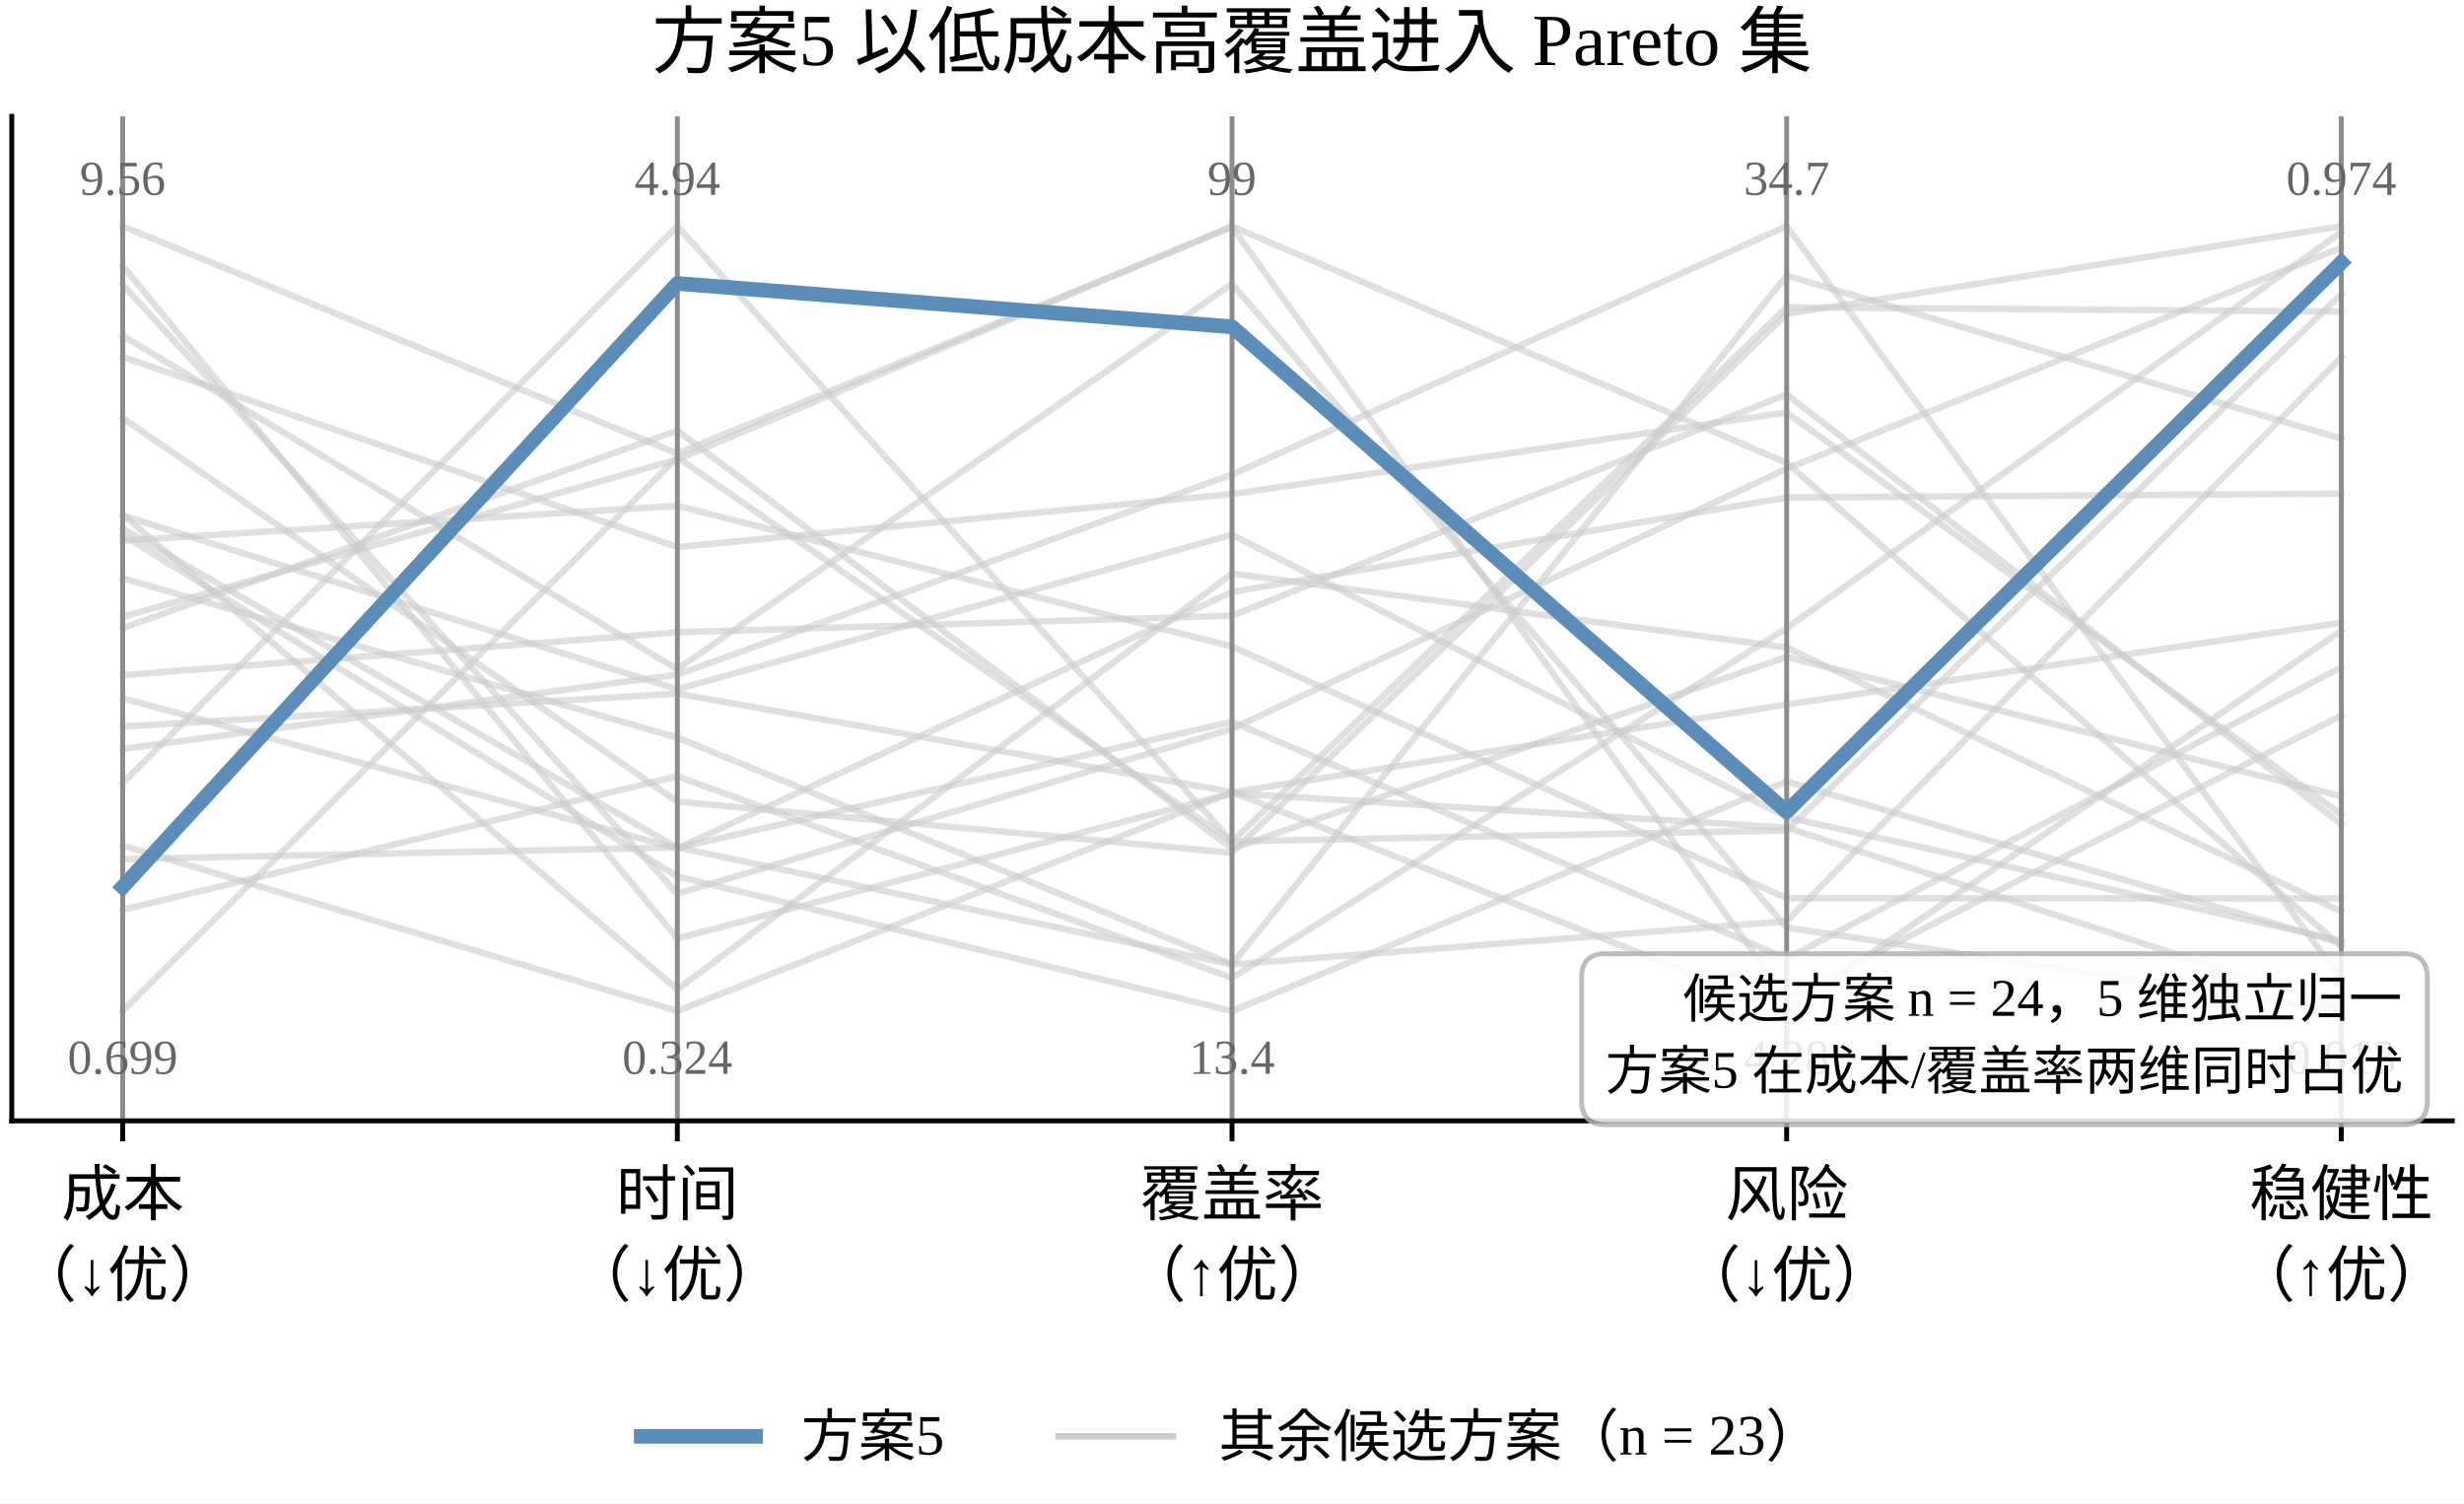
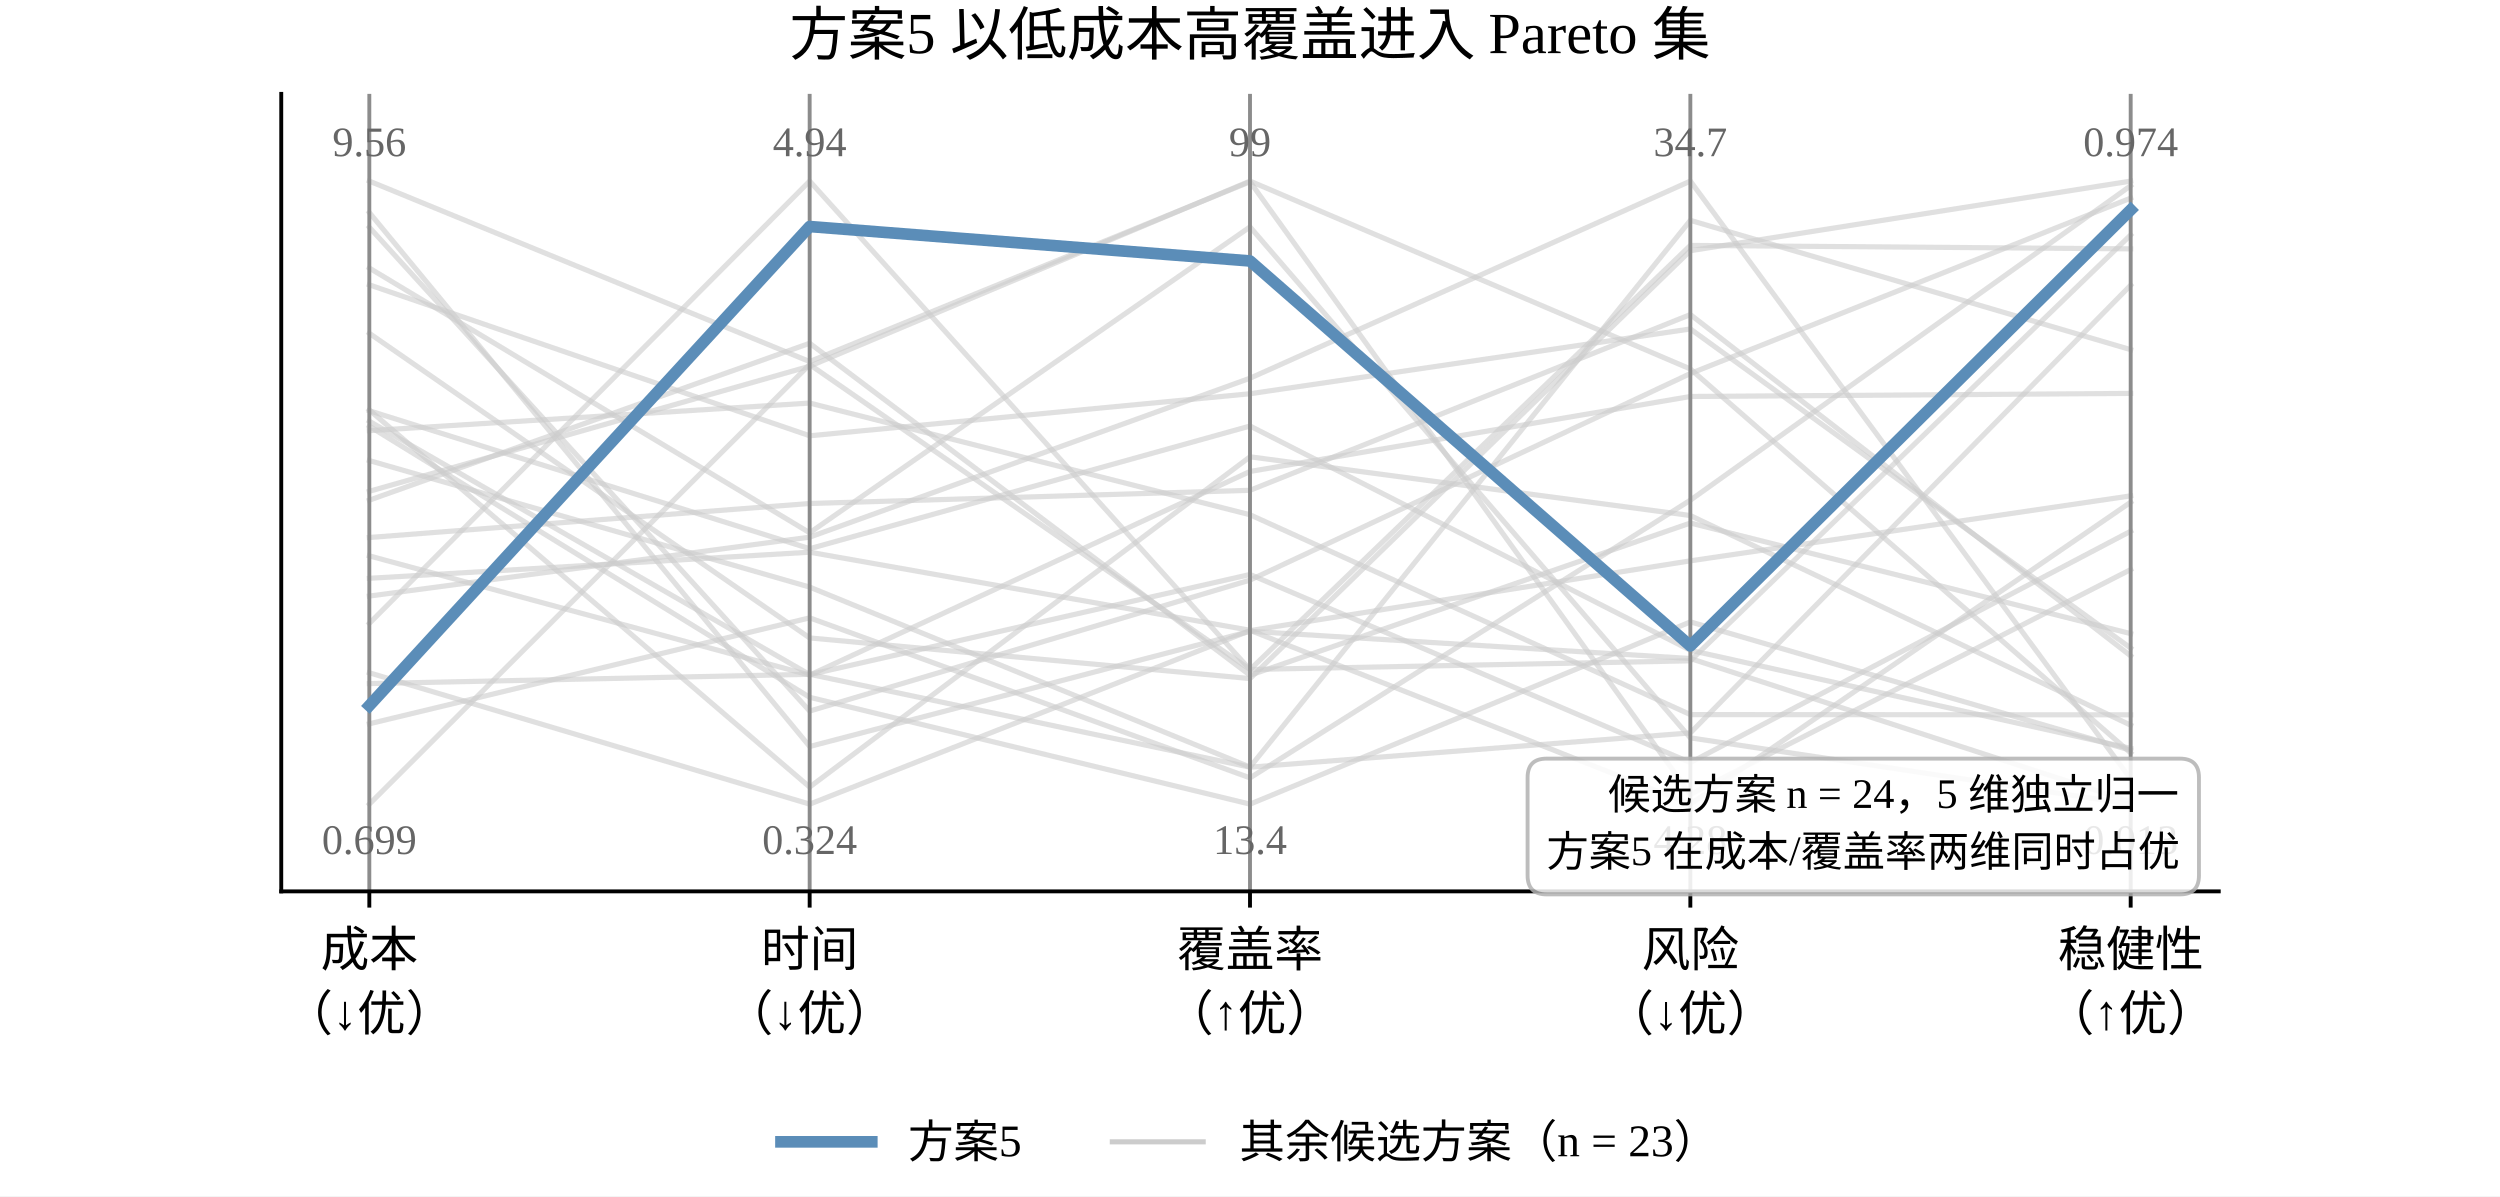
- <svg xmlns="http://www.w3.org/2000/svg" xmlns:xlink="http://www.w3.org/1999/xlink" width="301.652pt" height="184.033pt" viewBox="0 0 301.652 184.033" version="1.1">
+ <svg xmlns="http://www.w3.org/2000/svg" xmlns:xlink="http://www.w3.org/1999/xlink" width="385.512pt" height="184.468pt" viewBox="0 0 385.512 184.468" version="1.1">
  <defs>
    <style type="text/css">*{stroke-linejoin: round; stroke-linecap: butt}</style>
  </defs>
  <g id="figure_1">
    <g id="patch_1">
-       <path d="M 0 184.033  L 301.652 184.033  L 301.652 0  L 0 0  z " style="fill: #ffffff" />
+       <path d="M 0 184.468  L 385.512 184.468  L 385.512 0  L 0 0  z " style="fill: #ffffff" />
    </g>
    <g id="axes_1">
      <g id="patch_2">
-         <path d="M 1.44 137.223  L 300.212 137.223  L 300.212 14.245  L 1.44 14.245  z " style="fill: #ffffff" />
+         <path d="M 43.37 137.453  L 342.142 137.453  L 342.142 14.475  L 43.37 14.475  z " style="fill: #ffffff" />
      </g>
      <g id="matplotlib.axis_1">
        <g id="xtick_1">
          <g id="line2d_1">
            <defs>
-               <path id="m82b18d3675" d="M 0 0  L 0 2.5  " style="stroke: #000000; stroke-width: 0.6" />
+               <path id="mc1e0d11382" d="M 0 0  L 0 2.5  " style="stroke: #000000; stroke-width: 0.6" />
            </defs>
            <g>
-               <use xlink:href="#m82b18d3675" x="15.021" y="137.223" style="stroke: #000000; stroke-width: 0.6" />
+               <use xlink:href="#mc1e0d11382" x="56.951" y="137.453" style="stroke: #000000; stroke-width: 0.6" />
            </g>
          </g>
          <g id="text_1">
-             <text style="font-size: 7.5px; font-family: 'Times New Roman', 'STIXGeneral', 'DejaVu Serif', 'Source Han Serif SC', 'SimSun', 'STSong', 'SimHei', 'Microsoft YaHei'" transform="translate(7.52053 148.7965)">成本</text>
-             <text style="font-size: 7.5px; font-family: 'Times New Roman', 'STIXGeneral', 'DejaVu Serif', 'Source Han Serif SC', 'SimSun', 'STSong', 'SimHei', 'Microsoft YaHei'" transform="translate(1.89553 158.7036)">（↓优）</text>
+             <text style="font-size: 7.5px; font-family: 'Times New Roman', 'STIXGeneral', 'DejaVu Serif', 'Source Han Serif SC', 'SimSun', 'STSong', 'SimHei', 'Microsoft YaHei'" transform="translate(49.45061 149.0267)">成本</text>
+             <text style="font-size: 7.5px; font-family: 'Times New Roman', 'STIXGeneral', 'DejaVu Serif', 'Source Han Serif SC', 'SimSun', 'STSong', 'SimHei', 'Microsoft YaHei'" transform="translate(43.82561 158.9337)">（↓优）</text>
          </g>
        </g>
        <g id="xtick_2">
          <g id="line2d_2">
            <g>
-               <use xlink:href="#m82b18d3675" x="82.923" y="137.223" style="stroke: #000000; stroke-width: 0.6" />
+               <use xlink:href="#mc1e0d11382" x="124.853" y="137.453" style="stroke: #000000; stroke-width: 0.6" />
            </g>
          </g>
          <g id="text_2">
-             <text style="font-size: 7.5px; font-family: 'Times New Roman', 'STIXGeneral', 'DejaVu Serif', 'Source Han Serif SC', 'SimSun', 'STSong', 'SimHei', 'Microsoft YaHei'" transform="translate(75.42318 148.7895)">时间</text>
-             <text style="font-size: 7.5px; font-family: 'Times New Roman', 'STIXGeneral', 'DejaVu Serif', 'Source Han Serif SC', 'SimSun', 'STSong', 'SimHei', 'Microsoft YaHei'" transform="translate(69.79818 158.6965)">（↓优）</text>
+             <text style="font-size: 7.5px; font-family: 'Times New Roman', 'STIXGeneral', 'DejaVu Serif', 'Source Han Serif SC', 'SimSun', 'STSong', 'SimHei', 'Microsoft YaHei'" transform="translate(117.3533 149.0197)">时间</text>
+             <text style="font-size: 7.5px; font-family: 'Times New Roman', 'STIXGeneral', 'DejaVu Serif', 'Source Han Serif SC', 'SimSun', 'STSong', 'SimHei', 'Microsoft YaHei'" transform="translate(111.7283 158.9267)">（↓优）</text>
          </g>
        </g>
        <g id="xtick_3">
          <g id="line2d_3">
            <g>
-               <use xlink:href="#m82b18d3675" x="150.826" y="137.223" style="stroke: #000000; stroke-width: 0.6" />
+               <use xlink:href="#mc1e0d11382" x="192.756" y="137.453" style="stroke: #000000; stroke-width: 0.6" />
            </g>
          </g>
          <g id="text_3">
-             <text style="font-size: 7.5px; font-family: 'Times New Roman', 'STIXGeneral', 'DejaVu Serif', 'Source Han Serif SC', 'SimSun', 'STSong', 'SimHei', 'Microsoft YaHei'" transform="translate(139.5758 148.7965)">覆盖率</text>
-             <text style="font-size: 7.5px; font-family: 'Times New Roman', 'STIXGeneral', 'DejaVu Serif', 'Source Han Serif SC', 'SimSun', 'STSong', 'SimHei', 'Microsoft YaHei'" transform="translate(137.7008 158.7036)">（↑优）</text>
+             <text style="font-size: 7.5px; font-family: 'Times New Roman', 'STIXGeneral', 'DejaVu Serif', 'Source Han Serif SC', 'SimSun', 'STSong', 'SimHei', 'Microsoft YaHei'" transform="translate(181.5059 149.0267)">覆盖率</text>
+             <text style="font-size: 7.5px; font-family: 'Times New Roman', 'STIXGeneral', 'DejaVu Serif', 'Source Han Serif SC', 'SimSun', 'STSong', 'SimHei', 'Microsoft YaHei'" transform="translate(179.6309 158.9337)">（↑优）</text>
          </g>
        </g>
        <g id="xtick_4">
          <g id="line2d_4">
            <g>
-               <use xlink:href="#m82b18d3675" x="218.728" y="137.223" style="stroke: #000000; stroke-width: 0.6" />
+               <use xlink:href="#mc1e0d11382" x="260.659" y="137.453" style="stroke: #000000; stroke-width: 0.6" />
            </g>
          </g>
          <g id="text_4">
-             <text style="font-size: 7.5px; font-family: 'Times New Roman', 'STIXGeneral', 'DejaVu Serif', 'Source Han Serif SC', 'SimSun', 'STSong', 'SimHei', 'Microsoft YaHei'" transform="translate(211.2285 148.8258)">风险</text>
-             <text style="font-size: 7.5px; font-family: 'Times New Roman', 'STIXGeneral', 'DejaVu Serif', 'Source Han Serif SC', 'SimSun', 'STSong', 'SimHei', 'Microsoft YaHei'" transform="translate(205.6035 158.7329)">（↓优）</text>
+             <text style="font-size: 7.5px; font-family: 'Times New Roman', 'STIXGeneral', 'DejaVu Serif', 'Source Han Serif SC', 'SimSun', 'STSong', 'SimHei', 'Microsoft YaHei'" transform="translate(253.1586 149.056)">风险</text>
+             <text style="font-size: 7.5px; font-family: 'Times New Roman', 'STIXGeneral', 'DejaVu Serif', 'Source Han Serif SC', 'SimSun', 'STSong', 'SimHei', 'Microsoft YaHei'" transform="translate(247.5336 158.963)">（↓优）</text>
          </g>
        </g>
        <g id="xtick_5">
          <g id="line2d_5">
            <g>
-               <use xlink:href="#m82b18d3675" x="286.631" y="137.223" style="stroke: #000000; stroke-width: 0.6" />
+               <use xlink:href="#mc1e0d11382" x="328.561" y="137.453" style="stroke: #000000; stroke-width: 0.6" />
            </g>
          </g>
          <g id="text_5">
-             <text style="font-size: 7.5px; font-family: 'Times New Roman', 'STIXGeneral', 'DejaVu Serif', 'Source Han Serif SC', 'SimSun', 'STSong', 'SimHei', 'Microsoft YaHei'" transform="translate(275.3811 148.7883)">稳健性</text>
-             <text style="font-size: 7.5px; font-family: 'Times New Roman', 'STIXGeneral', 'DejaVu Serif', 'Source Han Serif SC', 'SimSun', 'STSong', 'SimHei', 'Microsoft YaHei'" transform="translate(273.5061 158.6954)">（↑优）</text>
+             <text style="font-size: 7.5px; font-family: 'Times New Roman', 'STIXGeneral', 'DejaVu Serif', 'Source Han Serif SC', 'SimSun', 'STSong', 'SimHei', 'Microsoft YaHei'" transform="translate(317.3112 149.0185)">稳健性</text>
+             <text style="font-size: 7.5px; font-family: 'Times New Roman', 'STIXGeneral', 'DejaVu Serif', 'Source Han Serif SC', 'SimSun', 'STSong', 'SimHei', 'Microsoft YaHei'" transform="translate(315.4362 158.9255)">（↑优）</text>
          </g>
        </g>
      </g>
      <g id="matplotlib.axis_2" />
      <g id="line2d_6">
-         <path d="M 15.021 95.899  L 82.923 27.696  L 150.826 103.032  L 218.728 37.615  L 286.631 38.147  " clip-path="url(#pe8152c3c10)" style="fill: none; stroke: #cccccc; stroke-opacity: 0.6; stroke-width: 0.8; stroke-linecap: square" />
+         <path d="M 56.951 96.129  L 124.853 27.926  L 192.756 103.262  L 260.659 37.845  L 328.561 38.377  " clip-path="url(#pc6008f5601)" style="fill: none; stroke: #cccccc; stroke-opacity: 0.6; stroke-width: 0.8; stroke-linecap: square" />
      </g>
      <g id="line2d_7">
-         <path d="M 15.021 88.948  L 82.923 84.92  L 150.826 96.965  L 218.728 123.772  L 286.631 77.212  " clip-path="url(#pe8152c3c10)" style="fill: none; stroke: #cccccc; stroke-opacity: 0.6; stroke-width: 0.8; stroke-linecap: square" />
+         <path d="M 56.951 89.178  L 124.853 85.15  L 192.756 97.195  L 260.659 124.003  L 328.561 77.443  " clip-path="url(#pc6008f5601)" style="fill: none; stroke: #cccccc; stroke-opacity: 0.6; stroke-width: 0.8; stroke-linecap: square" />
      </g>
      <g id="line2d_8">
-         <path d="M 15.021 105.181  L 82.923 103.745  L 150.826 118.075  L 218.728 112.786  L 286.631 43.75  " clip-path="url(#pe8152c3c10)" style="fill: none; stroke: #cccccc; stroke-opacity: 0.6; stroke-width: 0.8; stroke-linecap: square" />
+         <path d="M 56.951 105.411  L 124.853 103.976  L 192.756 118.305  L 260.659 113.017  L 328.561 43.98  " clip-path="url(#pc6008f5601)" style="fill: none; stroke: #cccccc; stroke-opacity: 0.6; stroke-width: 0.8; stroke-linecap: square" />
      </g>
      <g id="line2d_9">
-         <path d="M 15.021 85.49  L 82.923 103.873  L 150.826 72.471  L 218.728 60.909  L 286.631 60.435  " clip-path="url(#pe8152c3c10)" style="fill: none; stroke: #cccccc; stroke-opacity: 0.6; stroke-width: 0.8; stroke-linecap: square" />
+         <path d="M 56.951 85.72  L 124.853 104.103  L 192.756 72.701  L 260.659 61.139  L 328.561 60.665  " clip-path="url(#pc6008f5601)" style="fill: none; stroke: #cccccc; stroke-opacity: 0.6; stroke-width: 0.8; stroke-linecap: square" />
      </g>
      <g id="line2d_10">
-         <path d="M 15.021 32.546  L 82.923 114.884  L 150.826 97.118  L 218.728 101.314  L 286.631 123.398  " clip-path="url(#pe8152c3c10)" style="fill: none; stroke: #cccccc; stroke-opacity: 0.6; stroke-width: 0.8; stroke-linecap: square" />
+         <path d="M 56.951 32.776  L 124.853 115.114  L 192.756 97.348  L 260.659 101.545  L 328.561 123.628  " clip-path="url(#pc6008f5601)" style="fill: none; stroke: #cccccc; stroke-opacity: 0.6; stroke-width: 0.8; stroke-linecap: square" />
      </g>
      <g id="line2d_11">
-         <path d="M 15.021 65.505  L 82.923 107.296  L 150.826 123.772  L 218.728 95.668  L 286.631 115.471  " clip-path="url(#pe8152c3c10)" style="fill: none; stroke: #cccccc; stroke-opacity: 0.6; stroke-width: 0.8; stroke-linecap: square" />
+         <path d="M 56.951 65.735  L 124.853 107.526  L 192.756 124.003  L 260.659 95.898  L 328.561 115.701  " clip-path="url(#pc6008f5601)" style="fill: none; stroke: #cccccc; stroke-opacity: 0.6; stroke-width: 0.8; stroke-linecap: square" />
      </g>
      <g id="line2d_12">
-         <path d="M 15.021 91.685  L 82.923 82.598  L 150.826 58.09  L 218.728 27.696  L 286.631 119.895  " clip-path="url(#pe8152c3c10)" style="fill: none; stroke: #cccccc; stroke-opacity: 0.6; stroke-width: 0.8; stroke-linecap: square" />
+         <path d="M 56.951 91.915  L 124.853 82.828  L 192.756 58.32  L 260.659 27.926  L 328.561 120.125  " clip-path="url(#pc6008f5601)" style="fill: none; stroke: #cccccc; stroke-opacity: 0.6; stroke-width: 0.8; stroke-linecap: square" />
      </g>
      <g id="line2d_13">
-         <path d="M 15.021 27.696  L 82.923 55.524  L 150.826 27.799  L 218.728 122.278  L 286.631 87.599  " clip-path="url(#pe8152c3c10)" style="fill: none; stroke: #cccccc; stroke-opacity: 0.6; stroke-width: 0.8; stroke-linecap: square" />
+         <path d="M 56.951 27.926  L 124.853 55.755  L 192.756 28.029  L 260.659 122.508  L 328.561 87.83  " clip-path="url(#pc6008f5601)" style="fill: none; stroke: #cccccc; stroke-opacity: 0.6; stroke-width: 0.8; stroke-linecap: square" />
      </g>
      <g id="line2d_14">
-         <path d="M 15.021 76.896  L 82.923 52.699  L 150.826 103.894  L 218.728 80.422  L 286.631 97.479  " clip-path="url(#pe8152c3c10)" style="fill: none; stroke: #cccccc; stroke-opacity: 0.6; stroke-width: 0.8; stroke-linecap: square" />
+         <path d="M 56.951 77.127  L 124.853 52.93  L 192.756 104.124  L 260.659 80.652  L 328.561 97.709  " clip-path="url(#pc6008f5601)" style="fill: none; stroke: #cccccc; stroke-opacity: 0.6; stroke-width: 0.8; stroke-linecap: square" />
      </g>
      <g id="line2d_15">
-         <path d="M 15.021 82.652  L 82.923 77.411  L 150.826 75.376  L 218.728 48.279  L 286.631 100.91  " clip-path="url(#pe8152c3c10)" style="fill: none; stroke: #cccccc; stroke-opacity: 0.6; stroke-width: 0.8; stroke-linecap: square" />
+         <path d="M 56.951 82.882  L 124.853 77.641  L 192.756 75.606  L 260.659 48.509  L 328.561 101.14  " clip-path="url(#pc6008f5601)" style="fill: none; stroke: #cccccc; stroke-opacity: 0.6; stroke-width: 0.8; stroke-linecap: square" />
      </g>
      <g id="line2d_16">
-         <path d="M 15.021 62.994  L 82.923 121.14  L 150.826 70.21  L 218.728 79.267  L 286.631 111.599  " clip-path="url(#pe8152c3c10)" style="fill: none; stroke: #cccccc; stroke-opacity: 0.6; stroke-width: 0.8; stroke-linecap: square" />
+         <path d="M 56.951 63.225  L 124.853 121.37  L 192.756 70.44  L 260.659 79.497  L 328.561 111.829  " clip-path="url(#pc6008f5601)" style="fill: none; stroke: #cccccc; stroke-opacity: 0.6; stroke-width: 0.8; stroke-linecap: square" />
      </g>
      <g id="line2d_17">
-         <path d="M 15.021 103.517  L 82.923 123.772  L 150.826 97.013  L 218.728 86.252  L 286.631 76.231  " clip-path="url(#pe8152c3c10)" style="fill: none; stroke: #cccccc; stroke-opacity: 0.6; stroke-width: 0.8; stroke-linecap: square" />
+         <path d="M 56.951 103.748  L 124.853 124.003  L 192.756 97.243  L 260.659 86.482  L 328.561 76.462  " clip-path="url(#pc6008f5601)" style="fill: none; stroke: #cccccc; stroke-opacity: 0.6; stroke-width: 0.8; stroke-linecap: square" />
      </g>
      <g id="line2d_18">
-         <path d="M 15.021 123.772  L 82.923 55.985  L 150.826 103.007  L 218.728 101.67  L 286.631 36.002  " clip-path="url(#pe8152c3c10)" style="fill: none; stroke: #cccccc; stroke-opacity: 0.6; stroke-width: 0.8; stroke-linecap: square" />
+         <path d="M 56.951 124.003  L 124.853 56.215  L 192.756 103.237  L 260.659 101.901  L 328.561 36.232  " clip-path="url(#pc6008f5601)" style="fill: none; stroke: #cccccc; stroke-opacity: 0.6; stroke-width: 0.8; stroke-linecap: square" />
      </g>
      <g id="line2d_19">
-         <path d="M 15.021 66.179  L 82.923 61.923  L 150.826 79.149  L 218.728 109.963  L 286.631 109.999  " clip-path="url(#pe8152c3c10)" style="fill: none; stroke: #cccccc; stroke-opacity: 0.6; stroke-width: 0.8; stroke-linecap: square" />
+         <path d="M 56.951 66.409  L 124.853 62.153  L 192.756 79.379  L 260.659 110.194  L 328.561 110.229  " clip-path="url(#pc6008f5601)" style="fill: none; stroke: #cccccc; stroke-opacity: 0.6; stroke-width: 0.8; stroke-linecap: square" />
      </g>
      <g id="line2d_20">
-         <path d="M 15.021 111.382  L 82.923 95.044  L 150.826 119.722  L 218.728 76.898  L 286.631 28.407  " clip-path="url(#pe8152c3c10)" style="fill: none; stroke: #cccccc; stroke-opacity: 0.6; stroke-width: 0.8; stroke-linecap: square" />
+         <path d="M 56.951 111.612  L 124.853 95.274  L 192.756 119.952  L 260.659 77.128  L 328.561 28.637  " clip-path="url(#pc6008f5601)" style="fill: none; stroke: #cccccc; stroke-opacity: 0.6; stroke-width: 0.8; stroke-linecap: square" />
      </g>
      <g id="line2d_21">
-         <path d="M 15.021 51.169  L 82.923 98.142  L 150.826 104.408  L 218.728 38.429  L 286.631 27.696  " clip-path="url(#pe8152c3c10)" style="fill: none; stroke: #cccccc; stroke-opacity: 0.6; stroke-width: 0.8; stroke-linecap: square" />
+         <path d="M 56.951 51.399  L 124.853 98.372  L 192.756 104.638  L 260.659 38.659  L 328.561 27.926  " clip-path="url(#pc6008f5601)" style="fill: none; stroke: #cccccc; stroke-opacity: 0.6; stroke-width: 0.8; stroke-linecap: square" />
      </g>
      <g id="line2d_22">
-         <path d="M 15.021 64.731  L 82.923 103.797  L 150.826 88.358  L 218.728 117.359  L 286.631 81.685  " clip-path="url(#pe8152c3c10)" style="fill: none; stroke: #cccccc; stroke-opacity: 0.6; stroke-width: 0.8; stroke-linecap: square" />
+         <path d="M 56.951 64.961  L 124.853 104.028  L 192.756 88.588  L 260.659 117.589  L 328.561 81.915  " clip-path="url(#pc6008f5601)" style="fill: none; stroke: #cccccc; stroke-opacity: 0.6; stroke-width: 0.8; stroke-linecap: square" />
      </g>
      <g id="line2d_23">
-         <path d="M 15.021 34.817  L 82.923 109.419  L 150.826 89.219  L 218.728 57.374  L 286.631 30.318  " clip-path="url(#pe8152c3c10)" style="fill: none; stroke: #cccccc; stroke-opacity: 0.6; stroke-width: 0.8; stroke-linecap: square" />
+         <path d="M 56.951 35.047  L 124.853 109.649  L 192.756 89.45  L 260.659 57.604  L 328.561 30.548  " clip-path="url(#pc6008f5601)" style="fill: none; stroke: #cccccc; stroke-opacity: 0.6; stroke-width: 0.8; stroke-linecap: square" />
      </g>
      <g id="line2d_24">
-         <path d="M 15.021 63.111  L 82.923 84.38  L 150.826 65.463  L 218.728 100.051  L 286.631 115.177  " clip-path="url(#pe8152c3c10)" style="fill: none; stroke: #cccccc; stroke-opacity: 0.6; stroke-width: 0.8; stroke-linecap: square" />
+         <path d="M 56.951 63.341  L 124.853 84.61  L 192.756 65.694  L 260.659 100.281  L 328.561 115.407  " clip-path="url(#pc6008f5601)" style="fill: none; stroke: #cccccc; stroke-opacity: 0.6; stroke-width: 0.8; stroke-linecap: square" />
      </g>
      <g id="line2d_25">
-         <path d="M 15.021 41.106  L 82.923 81.926  L 150.826 34.76  L 218.728 113.551  L 286.631 123.772  " clip-path="url(#pe8152c3c10)" style="fill: none; stroke: #cccccc; stroke-opacity: 0.6; stroke-width: 0.8; stroke-linecap: square" />
+         <path d="M 56.951 41.336  L 124.853 82.156  L 192.756 34.99  L 260.659 113.781  L 328.561 124.003  " clip-path="url(#pc6008f5601)" style="fill: none; stroke: #cccccc; stroke-opacity: 0.6; stroke-width: 0.8; stroke-linecap: square" />
      </g>
      <g id="line2d_26">
-         <path d="M 15.021 75.528  L 82.923 56.242  L 150.826 27.696  L 218.728 56.668  L 286.631 115.877  " clip-path="url(#pe8152c3c10)" style="fill: none; stroke: #cccccc; stroke-opacity: 0.6; stroke-width: 0.8; stroke-linecap: square" />
+         <path d="M 56.951 75.758  L 124.853 56.472  L 192.756 27.926  L 260.659 56.898  L 328.561 116.107  " clip-path="url(#pc6008f5601)" style="fill: none; stroke: #cccccc; stroke-opacity: 0.6; stroke-width: 0.8; stroke-linecap: square" />
      </g>
      <g id="line2d_27">
-         <path d="M 15.021 70.792  L 82.923 90.303  L 150.826 118.06  L 218.728 33.749  L 286.631 53.691  " clip-path="url(#pe8152c3c10)" style="fill: none; stroke: #cccccc; stroke-opacity: 0.6; stroke-width: 0.8; stroke-linecap: square" />
+         <path d="M 56.951 71.022  L 124.853 90.533  L 192.756 118.291  L 260.659 33.979  L 328.561 53.921  " clip-path="url(#pc6008f5601)" style="fill: none; stroke: #cccccc; stroke-opacity: 0.6; stroke-width: 0.8; stroke-linecap: square" />
      </g>
      <g id="line2d_28">
-         <path d="M 15.021 43.696  L 82.923 66.97  L 150.826 60.486  L 218.728 50.497  L 286.631 99.709  " clip-path="url(#pe8152c3c10)" style="fill: none; stroke: #cccccc; stroke-opacity: 0.6; stroke-width: 0.8; stroke-linecap: square" />
+         <path d="M 56.951 43.927  L 124.853 67.2  L 192.756 60.716  L 260.659 50.727  L 328.561 99.94  " clip-path="url(#pc6008f5601)" style="fill: none; stroke: #cccccc; stroke-opacity: 0.6; stroke-width: 0.8; stroke-linecap: square" />
      </g>
      <g id="line2d_29" />
      <g id="line2d_30">
-         <path d="M 15.021 137.223  L 15.021 14.245  " clip-path="url(#pe8152c3c10)" style="fill: none; stroke: #8c8c8c; stroke-width: 0.6; stroke-linecap: square" />
+         <path d="M 56.951 137.453  L 56.951 14.475  " clip-path="url(#pc6008f5601)" style="fill: none; stroke: #8c8c8c; stroke-width: 0.6; stroke-linecap: square" />
      </g>
      <g id="line2d_31">
-         <path d="M 82.923 137.223  L 82.923 14.245  " clip-path="url(#pe8152c3c10)" style="fill: none; stroke: #8c8c8c; stroke-width: 0.6; stroke-linecap: square" />
+         <path d="M 124.853 137.453  L 124.853 14.475  " clip-path="url(#pc6008f5601)" style="fill: none; stroke: #8c8c8c; stroke-width: 0.6; stroke-linecap: square" />
      </g>
      <g id="line2d_32">
-         <path d="M 150.826 137.223  L 150.826 14.245  " clip-path="url(#pe8152c3c10)" style="fill: none; stroke: #8c8c8c; stroke-width: 0.6; stroke-linecap: square" />
+         <path d="M 192.756 137.453  L 192.756 14.475  " clip-path="url(#pc6008f5601)" style="fill: none; stroke: #8c8c8c; stroke-width: 0.6; stroke-linecap: square" />
      </g>
      <g id="line2d_33">
-         <path d="M 218.728 137.223  L 218.728 14.245  " clip-path="url(#pe8152c3c10)" style="fill: none; stroke: #8c8c8c; stroke-width: 0.6; stroke-linecap: square" />
+         <path d="M 260.659 137.453  L 260.659 14.475  " clip-path="url(#pc6008f5601)" style="fill: none; stroke: #8c8c8c; stroke-width: 0.6; stroke-linecap: square" />
      </g>
      <g id="line2d_34">
-         <path d="M 286.631 137.223  L 286.631 14.245  " clip-path="url(#pe8152c3c10)" style="fill: none; stroke: #8c8c8c; stroke-width: 0.6; stroke-linecap: square" />
+         <path d="M 328.561 137.453  L 328.561 14.475  " clip-path="url(#pc6008f5601)" style="fill: none; stroke: #8c8c8c; stroke-width: 0.6; stroke-linecap: square" />
      </g>
      <g id="patch_3">
-         <path d="M 1.44 137.223  L 1.44 14.245  " style="fill: none; stroke: #000000; stroke-width: 0.6; stroke-linejoin: miter; stroke-linecap: square" />
+         <path d="M 43.37 137.453  L 43.37 14.475  " style="fill: none; stroke: #000000; stroke-width: 0.6; stroke-linejoin: miter; stroke-linecap: square" />
      </g>
      <g id="patch_4">
-         <path d="M 1.44 137.223  L 300.212 137.223  " style="fill: none; stroke: #000000; stroke-width: 0.6; stroke-linejoin: miter; stroke-linecap: square" />
+         <path d="M 43.37 137.453  L 342.142 137.453  " style="fill: none; stroke: #000000; stroke-width: 0.6; stroke-linejoin: miter; stroke-linecap: square" />
      </g>
      <g id="line2d_35">
-         <path d="M 15.021 108.58  L 82.923 34.703  L 150.826 40.012  L 218.728 99.37  L 286.631 32.141  " clip-path="url(#pe8152c3c10)" style="fill: none; stroke: #5b8db8; stroke-width: 1.8; stroke-linecap: square" />
+         <path d="M 56.951 108.81  L 124.853 34.933  L 192.756 40.242  L 260.659 99.6  L 328.561 32.371  " clip-path="url(#pc6008f5601)" style="fill: none; stroke: #5b8db8; stroke-width: 1.8; stroke-linecap: square" />
      </g>
      <g id="text_6">
-         <text style="font-size: 6px; font-family: 'Times New Roman', 'STIXGeneral', 'DejaVu Serif', 'Source Han Serif SC', 'SimSun', 'STSong', 'SimHei', 'Microsoft YaHei'; text-anchor: middle; fill: #666666" x="15.021" y="23.853" transform="rotate(-0 15.02053 23.85252)">9.56</text>
+         <text style="font-size: 6.5px; font-family: 'Times New Roman', 'STIXGeneral', 'DejaVu Serif', 'Source Han Serif SC', 'SimSun', 'STSong', 'SimHei', 'Microsoft YaHei'; text-anchor: middle; fill: #666666" x="56.951" y="24.083" transform="rotate(-0 56.95061 24.08268)">9.56</text>
      </g>
      <g id="text_7">
-         <text style="font-size: 6px; font-family: 'Times New Roman', 'STIXGeneral', 'DejaVu Serif', 'Source Han Serif SC', 'SimSun', 'STSong', 'SimHei', 'Microsoft YaHei'; text-anchor: middle; fill: #666666" x="15.021" y="131.459" transform="rotate(-0 15.02053 131.4585)">0.699</text>
+         <text style="font-size: 6.5px; font-family: 'Times New Roman', 'STIXGeneral', 'DejaVu Serif', 'Source Han Serif SC', 'SimSun', 'STSong', 'SimHei', 'Microsoft YaHei'; text-anchor: middle; fill: #666666" x="56.951" y="131.689" transform="rotate(-0 56.95061 131.6887)">0.699</text>
      </g>
      <g id="text_8">
-         <text style="font-size: 6px; font-family: 'Times New Roman', 'STIXGeneral', 'DejaVu Serif', 'Source Han Serif SC', 'SimSun', 'STSong', 'SimHei', 'Microsoft YaHei'; text-anchor: middle; fill: #666666" x="82.923" y="23.853" transform="rotate(-0 82.92318 23.85252)">4.94</text>
+         <text style="font-size: 6.5px; font-family: 'Times New Roman', 'STIXGeneral', 'DejaVu Serif', 'Source Han Serif SC', 'SimSun', 'STSong', 'SimHei', 'Microsoft YaHei'; text-anchor: middle; fill: #666666" x="124.853" y="24.083" transform="rotate(-0 124.8533 24.08268)">4.94</text>
      </g>
      <g id="text_9">
-         <text style="font-size: 6px; font-family: 'Times New Roman', 'STIXGeneral', 'DejaVu Serif', 'Source Han Serif SC', 'SimSun', 'STSong', 'SimHei', 'Microsoft YaHei'; text-anchor: middle; fill: #666666" x="82.923" y="131.459" transform="rotate(-0 82.92318 131.4585)">0.324</text>
+         <text style="font-size: 6.5px; font-family: 'Times New Roman', 'STIXGeneral', 'DejaVu Serif', 'Source Han Serif SC', 'SimSun', 'STSong', 'SimHei', 'Microsoft YaHei'; text-anchor: middle; fill: #666666" x="124.853" y="131.689" transform="rotate(-0 124.8533 131.6887)">0.324</text>
      </g>
      <g id="text_10">
-         <text style="font-size: 6px; font-family: 'Times New Roman', 'STIXGeneral', 'DejaVu Serif', 'Source Han Serif SC', 'SimSun', 'STSong', 'SimHei', 'Microsoft YaHei'; text-anchor: middle; fill: #666666" x="150.826" y="23.853" transform="rotate(-0 150.8258 23.85252)">99</text>
+         <text style="font-size: 6.5px; font-family: 'Times New Roman', 'STIXGeneral', 'DejaVu Serif', 'Source Han Serif SC', 'SimSun', 'STSong', 'SimHei', 'Microsoft YaHei'; text-anchor: middle; fill: #666666" x="192.756" y="24.083" transform="rotate(-0 192.7559 24.08268)">99</text>
      </g>
      <g id="text_11">
-         <text style="font-size: 6px; font-family: 'Times New Roman', 'STIXGeneral', 'DejaVu Serif', 'Source Han Serif SC', 'SimSun', 'STSong', 'SimHei', 'Microsoft YaHei'; text-anchor: middle; fill: #666666" x="150.826" y="131.459" transform="rotate(-0 150.8258 131.4585)">13.4</text>
+         <text style="font-size: 6.5px; font-family: 'Times New Roman', 'STIXGeneral', 'DejaVu Serif', 'Source Han Serif SC', 'SimSun', 'STSong', 'SimHei', 'Microsoft YaHei'; text-anchor: middle; fill: #666666" x="192.756" y="131.689" transform="rotate(-0 192.7559 131.6887)">13.4</text>
      </g>
      <g id="text_12">
-         <text style="font-size: 6px; font-family: 'Times New Roman', 'STIXGeneral', 'DejaVu Serif', 'Source Han Serif SC', 'SimSun', 'STSong', 'SimHei', 'Microsoft YaHei'; text-anchor: middle; fill: #666666" x="218.728" y="23.853" transform="rotate(-0 218.7285 23.85252)">34.7</text>
+         <text style="font-size: 6.5px; font-family: 'Times New Roman', 'STIXGeneral', 'DejaVu Serif', 'Source Han Serif SC', 'SimSun', 'STSong', 'SimHei', 'Microsoft YaHei'; text-anchor: middle; fill: #666666" x="260.659" y="24.083" transform="rotate(-0 260.6586 24.08268)">34.7</text>
      </g>
      <g id="text_13">
-         <text style="font-size: 6px; font-family: 'Times New Roman', 'STIXGeneral', 'DejaVu Serif', 'Source Han Serif SC', 'SimSun', 'STSong', 'SimHei', 'Microsoft YaHei'; text-anchor: middle; fill: #666666" x="218.728" y="131.459" transform="rotate(-0 218.7285 131.4585)">4.28</text>
+         <text style="font-size: 6.5px; font-family: 'Times New Roman', 'STIXGeneral', 'DejaVu Serif', 'Source Han Serif SC', 'SimSun', 'STSong', 'SimHei', 'Microsoft YaHei'; text-anchor: middle; fill: #666666" x="260.659" y="131.689" transform="rotate(-0 260.6586 131.6887)">4.28</text>
      </g>
      <g id="text_14">
-         <text style="font-size: 6px; font-family: 'Times New Roman', 'STIXGeneral', 'DejaVu Serif', 'Source Han Serif SC', 'SimSun', 'STSong', 'SimHei', 'Microsoft YaHei'; text-anchor: middle; fill: #666666" x="286.631" y="23.853" transform="rotate(-0 286.6311 23.85252)">0.974</text>
+         <text style="font-size: 6.5px; font-family: 'Times New Roman', 'STIXGeneral', 'DejaVu Serif', 'Source Han Serif SC', 'SimSun', 'STSong', 'SimHei', 'Microsoft YaHei'; text-anchor: middle; fill: #666666" x="328.561" y="24.083" transform="rotate(-0 328.5612 24.08268)">0.974</text>
      </g>
      <g id="text_15">
-         <text style="font-size: 6px; font-family: 'Times New Roman', 'STIXGeneral', 'DejaVu Serif', 'Source Han Serif SC', 'SimSun', 'STSong', 'SimHei', 'Microsoft YaHei'; text-anchor: middle; fill: #666666" x="286.631" y="131.459" transform="rotate(-0 286.6311 131.4585)">0.013</text>
+         <text style="font-size: 6.5px; font-family: 'Times New Roman', 'STIXGeneral', 'DejaVu Serif', 'Source Han Serif SC', 'SimSun', 'STSong', 'SimHei', 'Microsoft YaHei'; text-anchor: middle; fill: #666666" x="328.561" y="131.689" transform="rotate(-0 328.5612 131.6887)">0.013</text>
      </g>
      <g id="text_16">
-         <text style="font-size: 9px; font-family: 'Times New Roman', 'STIXGeneral', 'DejaVu Serif', 'Source Han Serif SC', 'SimSun', 'STSong', 'SimHei', 'Microsoft YaHei'; text-anchor: middle" x="150.826" y="8.245" transform="rotate(-0 150.8258 8.244844)">方案5 以低成本高覆盖进入 Pareto 集</text>
+         <text style="font-size: 9px; font-family: 'Times New Roman', 'STIXGeneral', 'DejaVu Serif', 'Source Han Serif SC', 'SimSun', 'STSong', 'SimHei', 'Microsoft YaHei'; text-anchor: middle" x="192.756" y="8.475" transform="rotate(-0 192.7559 8.475)">方案5 以低成本高覆盖进入 Pareto 集</text>
      </g>
      <g id="legend_1">
        <g id="line2d_36">
-           <path d="M 78.502 175.846  L 85.502 175.846  L 92.502 175.846  " style="fill: none; stroke: #5b8db8; stroke-width: 1.8; stroke-linecap: square" />
+           <path d="M 120.432 176.076  L 127.432 176.076  L 134.432 176.076  " style="fill: none; stroke: #5b8db8; stroke-width: 1.8; stroke-linecap: square" />
        </g>
        <g id="text_17">
-           <text style="font-size: 7px; font-family: 'Times New Roman', 'STIXGeneral', 'DejaVu Serif', 'Source Han Serif SC', 'SimSun', 'STSong', 'SimHei', 'Microsoft YaHei'; text-anchor: start" x="98.102" y="178.296" transform="rotate(-0 98.10215 178.2956)">方案5</text>
+           <text style="font-size: 7px; font-family: 'Times New Roman', 'STIXGeneral', 'DejaVu Serif', 'Source Han Serif SC', 'SimSun', 'STSong', 'SimHei', 'Microsoft YaHei'; text-anchor: start" x="140.032" y="178.526" transform="rotate(-0 140.0322 178.5257)">方案5</text>
        </g>
        <g id="line2d_37">
-           <path d="M 129.602 175.846  L 136.602 175.846  L 143.602 175.846  " style="fill: none; stroke: #cccccc; stroke-width: 0.8; stroke-linecap: square" />
+           <path d="M 171.532 176.076  L 178.532 176.076  L 185.532 176.076  " style="fill: none; stroke: #cccccc; stroke-width: 0.8; stroke-linecap: square" />
        </g>
        <g id="text_18">
-           <text style="font-size: 7px; font-family: 'Times New Roman', 'STIXGeneral', 'DejaVu Serif', 'Source Han Serif SC', 'SimSun', 'STSong', 'SimHei', 'Microsoft YaHei'; text-anchor: start" x="149.202" y="178.296" transform="rotate(-0 149.2022 178.2956)">其余候选方案（n = 23）</text>
+           <text style="font-size: 7px; font-family: 'Times New Roman', 'STIXGeneral', 'DejaVu Serif', 'Source Han Serif SC', 'SimSun', 'STSong', 'SimHei', 'Microsoft YaHei'; text-anchor: start" x="191.132" y="178.526" transform="rotate(-0 191.1322 178.5257)">其余候选方案（n = 23）</text>
        </g>
      </g>
      <g id="text_19">
        <g id="patch_5">
-           <path d="M 196.555 137.689  L 294.236 137.689  Q 297.161 137.689 297.161 134.764  L 297.161 119.68  Q 297.161 116.755 294.236 116.755  L 196.555 116.755  Q 193.63 116.755 193.63 119.68  L 193.63 134.764  Q 193.63 137.689 196.555 137.689  z " style="fill: #ffffff; opacity: 0.85; stroke: #b2b2b2; stroke-width: 0.6; stroke-linejoin: miter" />
-         </g>
-         <text style="font-size: 6.5px; font-family: 'Times New Roman', 'STIXGeneral', 'DejaVu Serif', 'Source Han Serif SC', 'SimSun', 'STSong', 'SimHei', 'Microsoft YaHei'" transform="translate(206.0708 124.5621)">候选方案 n = 24，5 维独立归一</text>
-         <text style="font-size: 6.5px; font-family: 'Times New Roman', 'STIXGeneral', 'DejaVu Serif', 'Source Han Serif SC', 'SimSun', 'STSong', 'SimHei', 'Microsoft YaHei'" transform="translate(196.5554 133.3732)">方案5 在成本/覆盖率两维同时占优</text>
+           <path d="M 238.486 137.919  L 336.166 137.919  Q 339.091 137.919 339.091 134.994  L 339.091 119.91  Q 339.091 116.985 336.166 116.985  L 238.486 116.985  Q 235.561 116.985 235.561 119.91  L 235.561 134.994  Q 235.561 137.919 238.486 137.919  z " style="fill: #ffffff; opacity: 0.85; stroke: #b2b2b2; stroke-width: 0.6; stroke-linejoin: miter" />
+         </g>
+         <text style="font-size: 6.5px; font-family: 'Times New Roman', 'STIXGeneral', 'DejaVu Serif', 'Source Han Serif SC', 'SimSun', 'STSong', 'SimHei', 'Microsoft YaHei'" transform="translate(248.0009 124.7923)">候选方案 n = 24，5 维独立归一</text>
+         <text style="font-size: 6.5px; font-family: 'Times New Roman', 'STIXGeneral', 'DejaVu Serif', 'Source Han Serif SC', 'SimSun', 'STSong', 'SimHei', 'Microsoft YaHei'" transform="translate(238.4855 133.6033)">方案5 在成本/覆盖率两维同时占优</text>
      </g>
    </g>
  </g>
  <defs>
-     <clipPath id="pe8152c3c10">
-       <rect x="1.44" y="14.245" width="298.772" height="122.978" />
+     <clipPath id="pc6008f5601">
+       <rect x="43.37" y="14.475" width="298.772" height="122.978" />
    </clipPath>
  </defs>
</svg>
